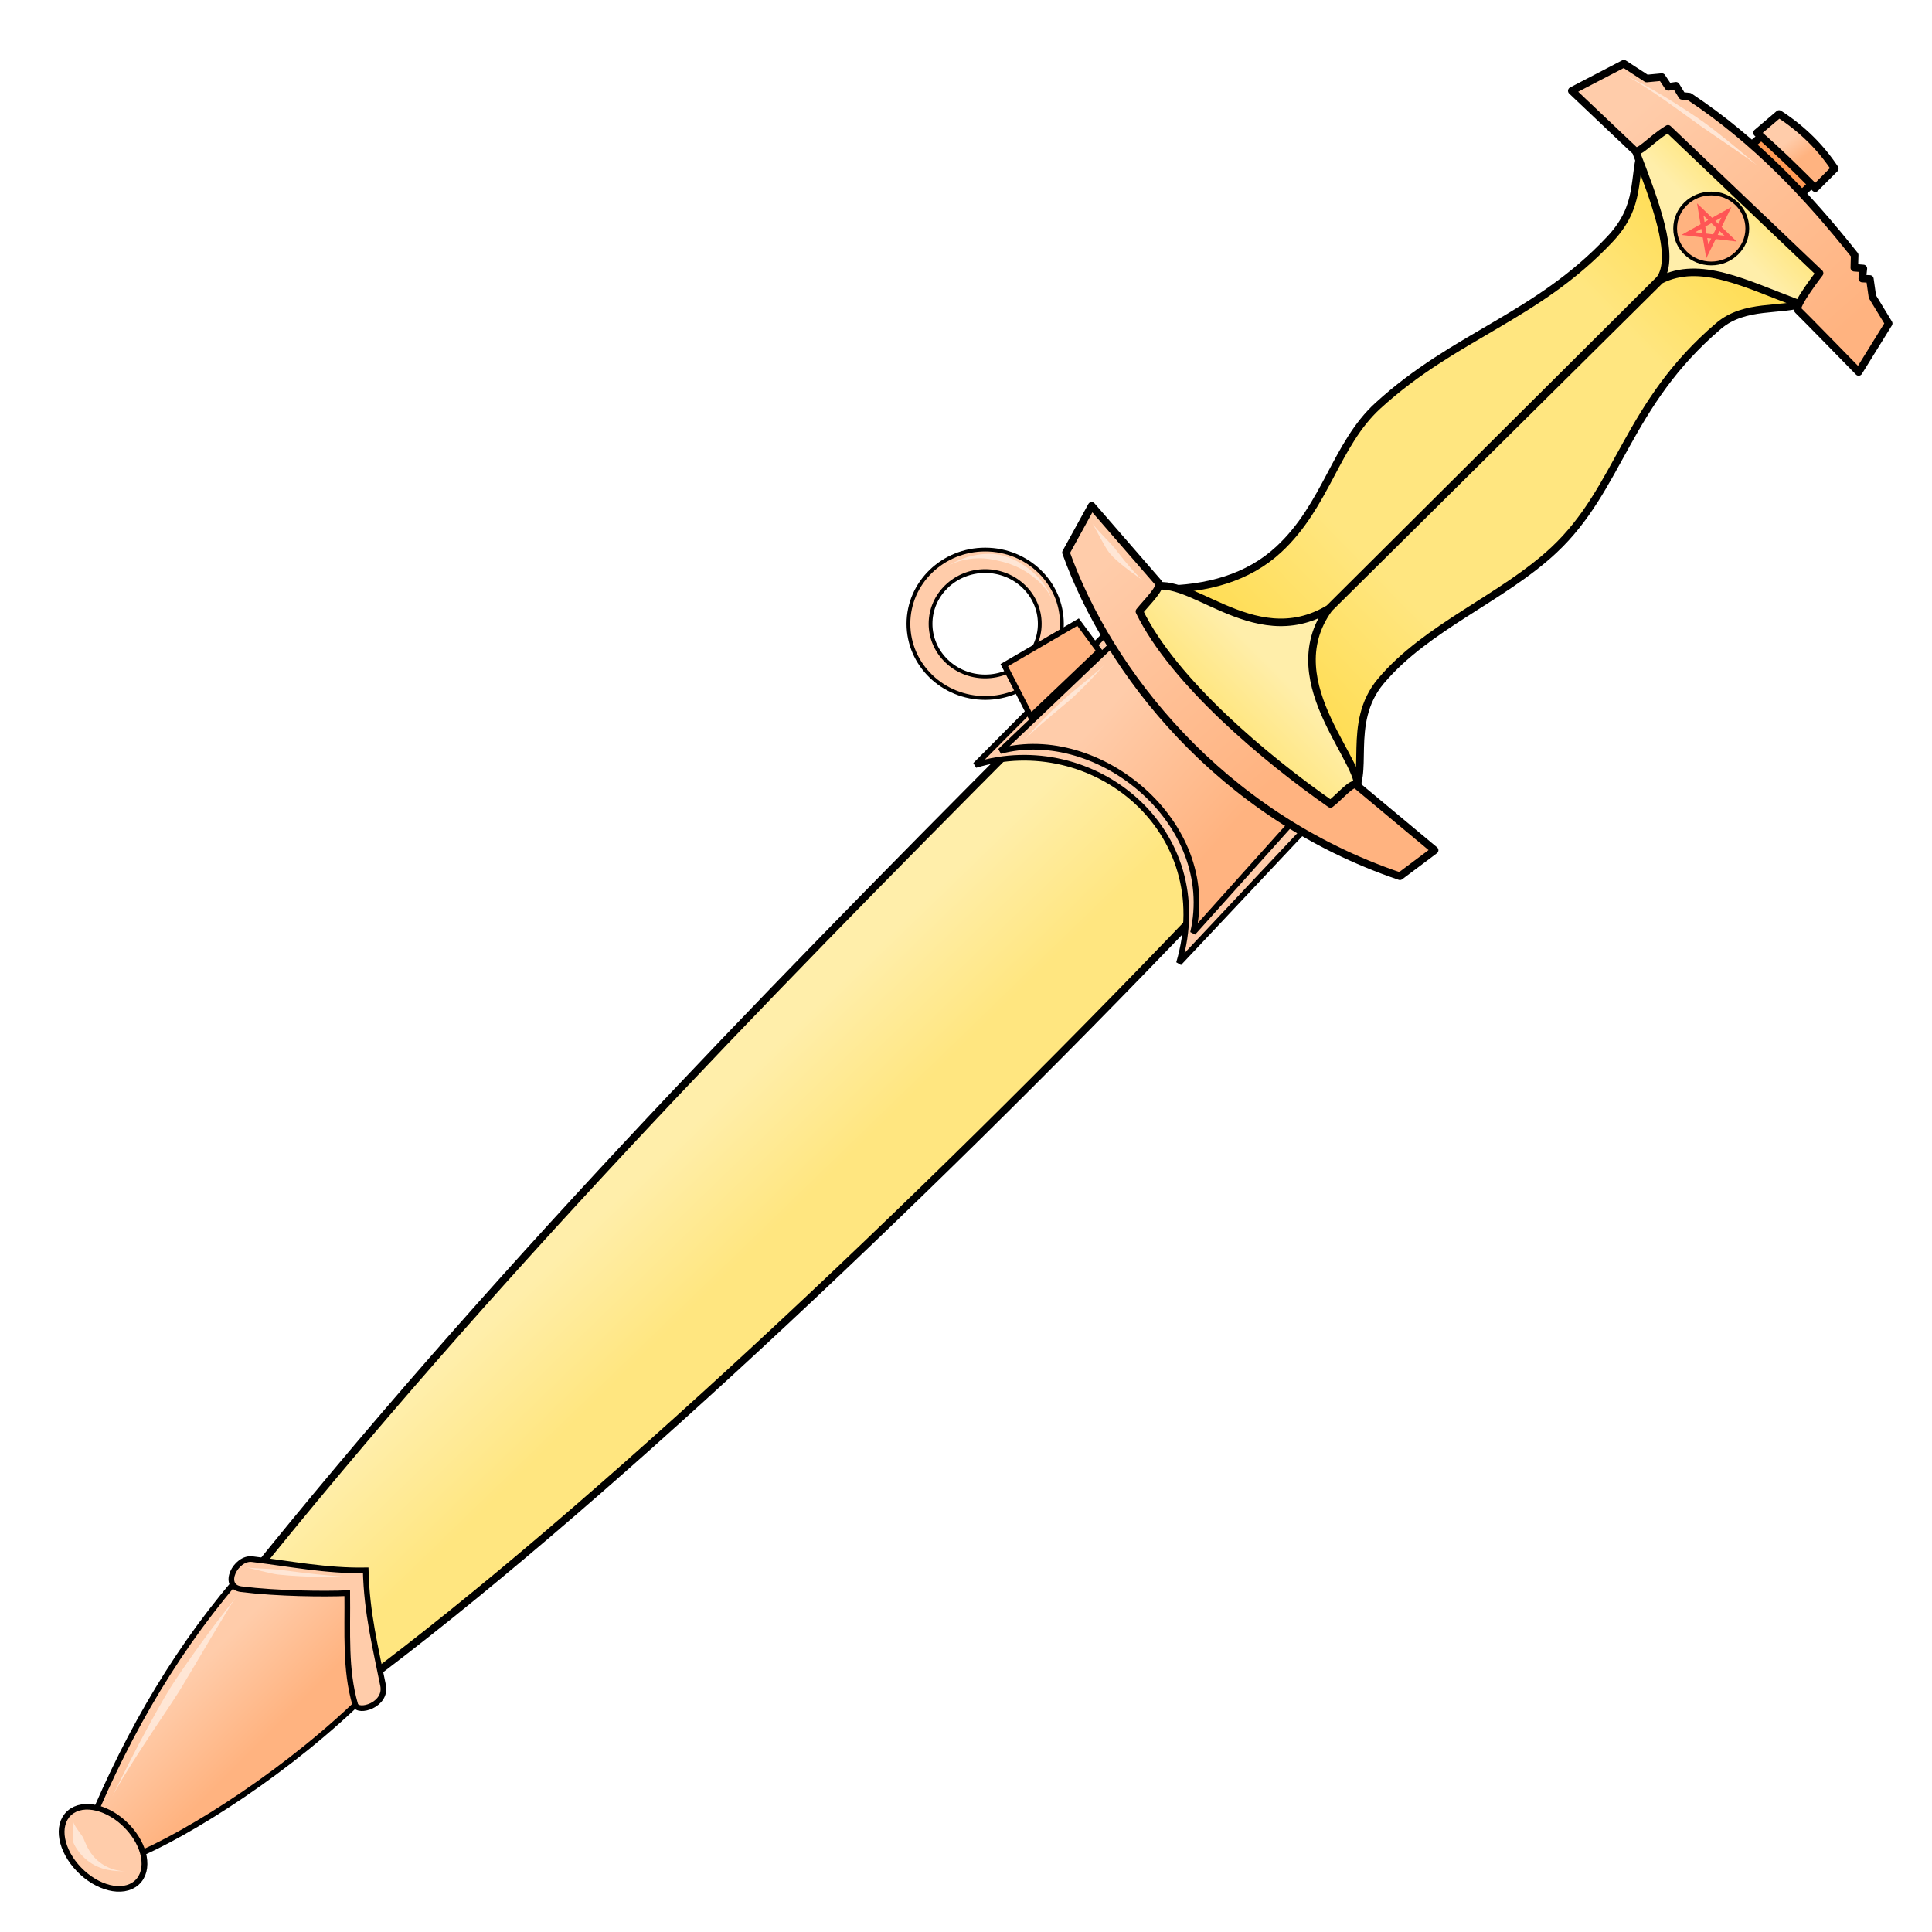
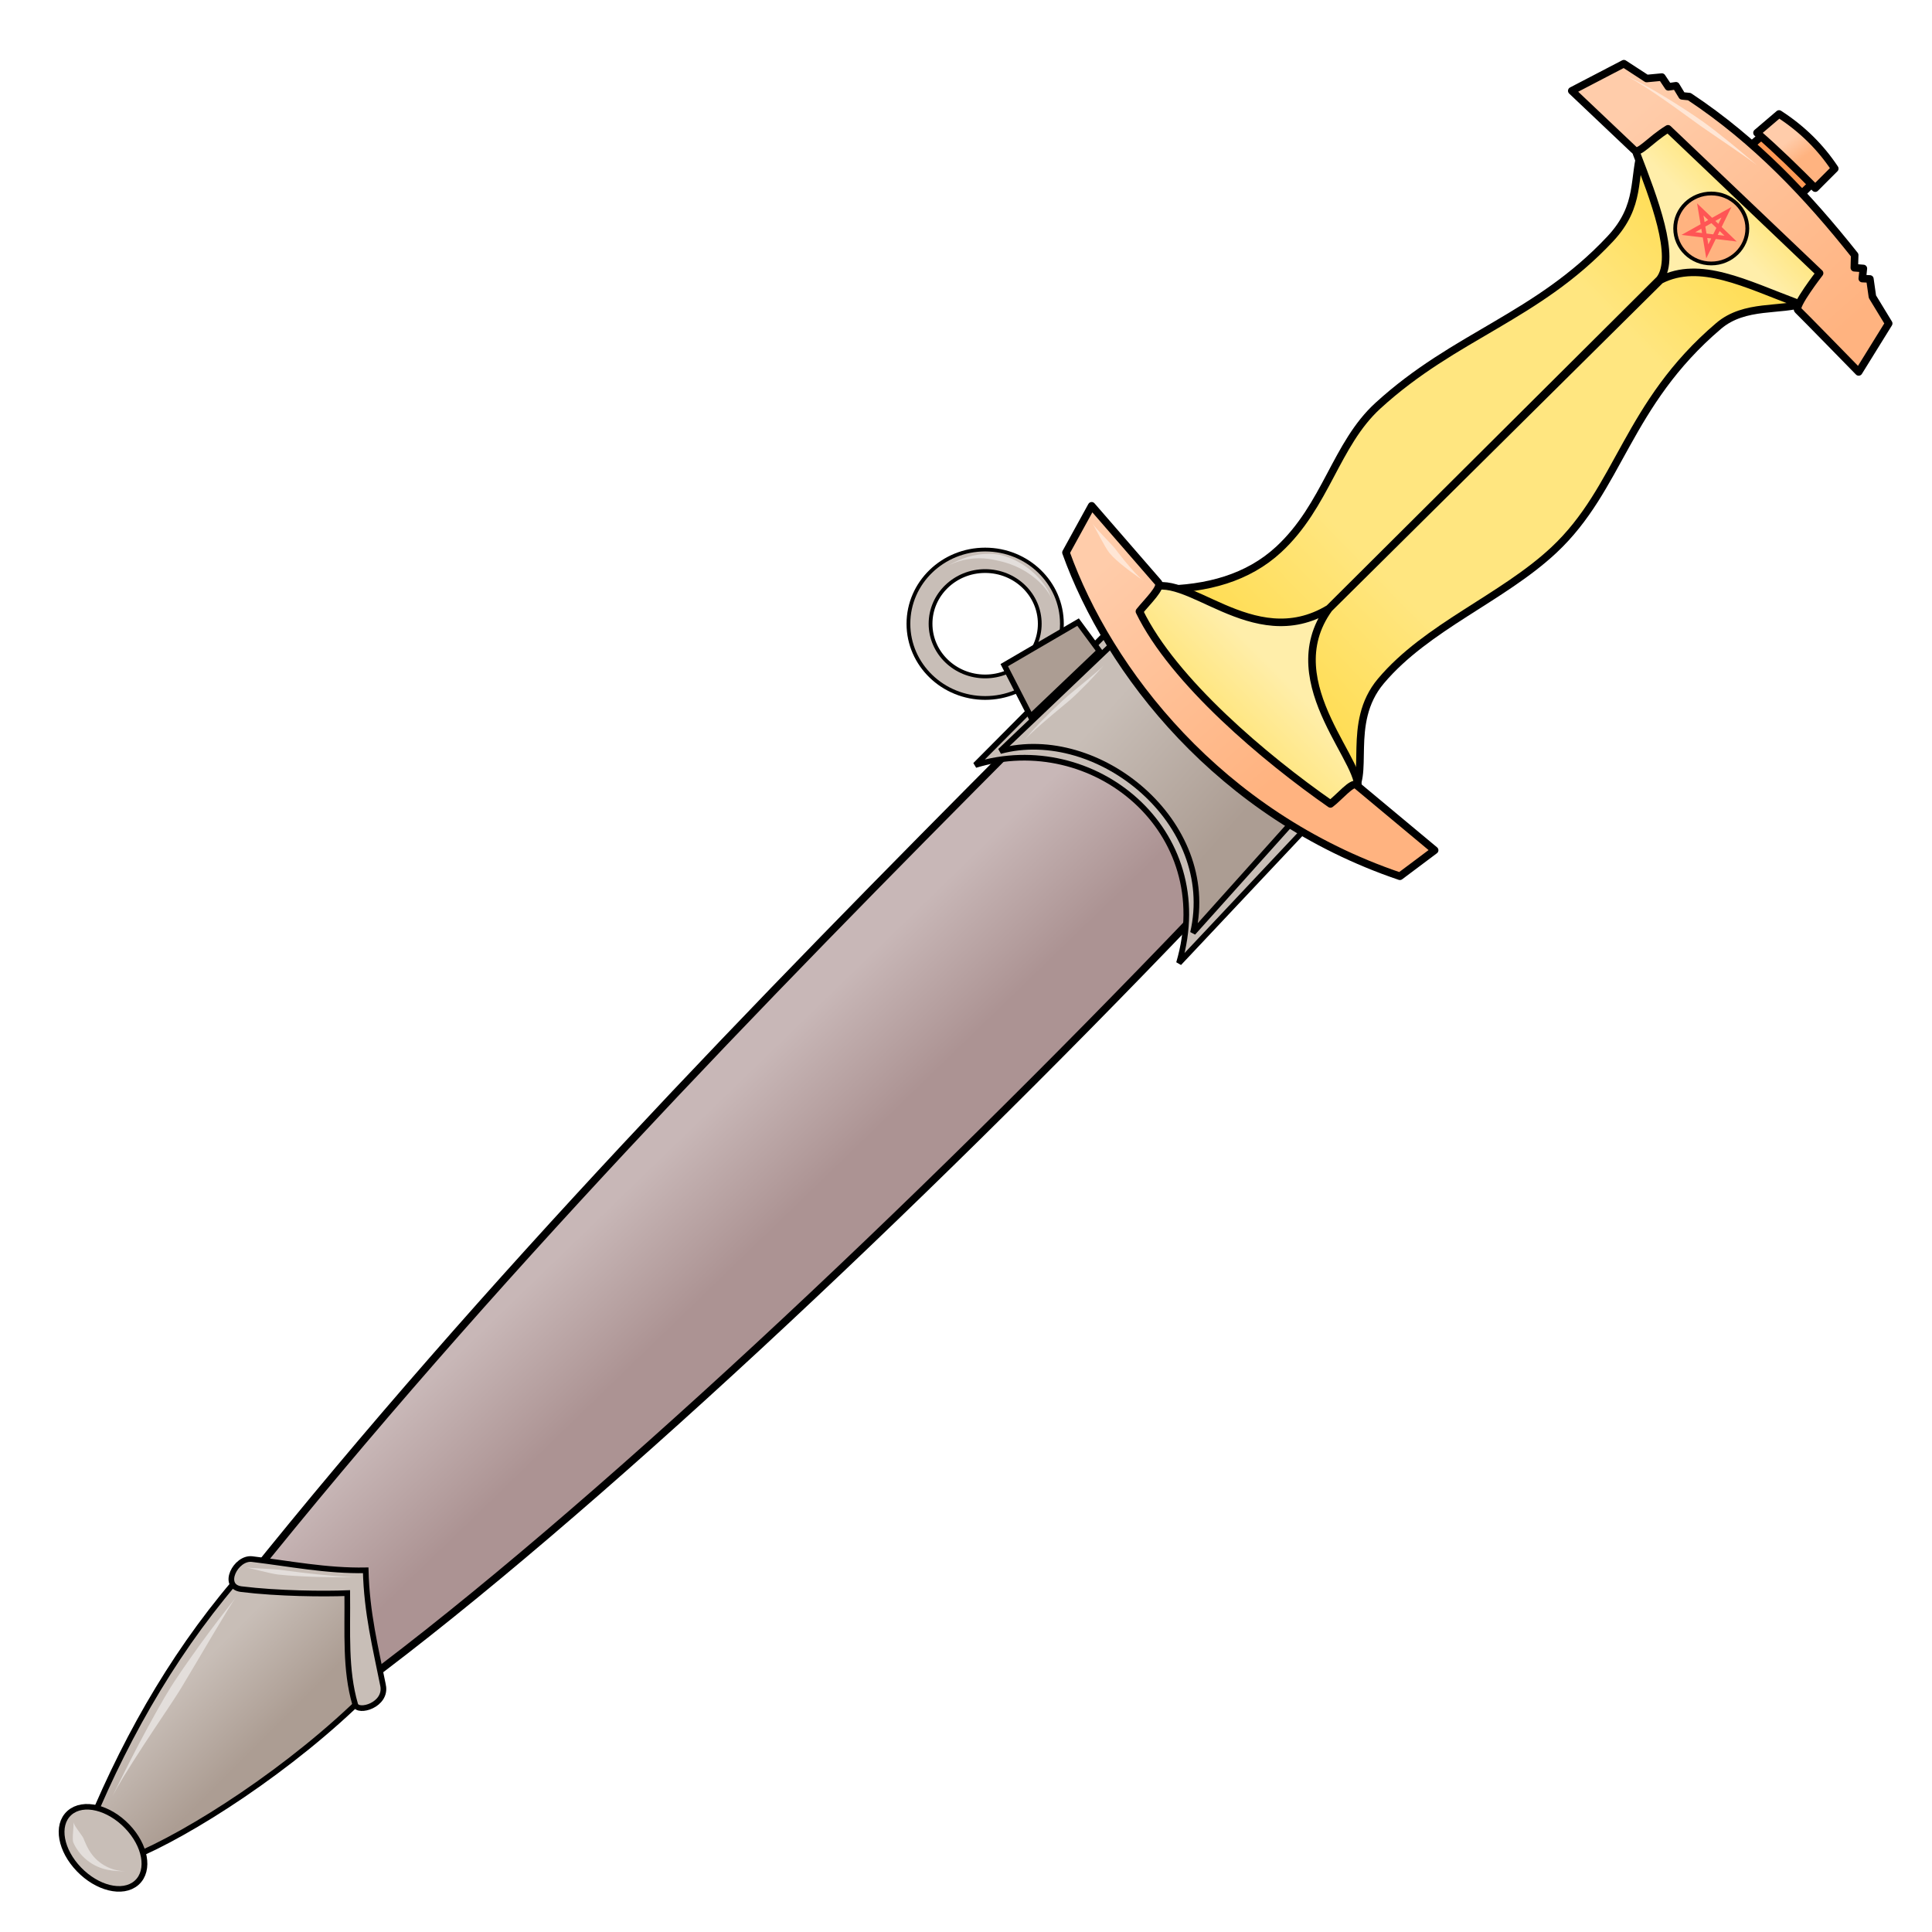
- <svg xmlns="http://www.w3.org/2000/svg" xmlns:xlink="http://www.w3.org/1999/xlink" cursor="default" viewBox="0 0 256 256">
+ <svg xmlns="http://www.w3.org/2000/svg" xmlns:xlink="http://www.w3.org/1999/xlink" cursor="default" version="1.1" viewBox="0 0 256 256">
  <defs>
+     <linearGradient id="linearGradient930">
+       <stop stop-color="#c8beb7" offset="0" />
+       <stop stop-color="#ac9d93" offset="1" />
+     </linearGradient>
    <linearGradient id="linearGradient1019">
-       <stop offset="0" stop-color="#fca" />
-       <stop offset="1" stop-color="#ffb380" />
+       <stop stop-color="#fca" offset="0" />
+       <stop stop-color="#ffb380" offset="1" />
    </linearGradient>
-     <linearGradient id="innoGrad5">
-       <stop offset="0" stop-color="#ffe680" />
-       <stop offset="1" stop-color="#fea" />
+     <linearGradient id="linearGradient916" x1="96" x2="112.27" y1="163.52" y2="179.52" gradientTransform="translate(-1.085,-17.356)" gradientUnits="userSpaceOnUse">
+       <stop stop-color="#ffd5d5" offset="0" />
+       <stop stop-color="#faa" offset=".164" />
+       <stop stop-color="#f55" offset=".488" />
+       <stop stop-color="#ff2a2a" offset=".527" />
+       <stop stop-color="#f55" offset=".568" />
+       <stop stop-color="#faa" offset=".793" />
+       <stop stop-color="#ffd5d5" offset="1" />
    </linearGradient>
-     <linearGradient id="innoGrad4">
-       <stop offset="0" stop-color="#fca" />
-       <stop offset="1" stop-color="#ffb380" />
+     <linearGradient id="linearGradient934" x1="169.22" x2="227.39" y1="105.49" y2="48.678" gradientTransform="translate(-1.085 -17.356)" gradientUnits="userSpaceOnUse">
+       <stop stop-color="#fd5" offset="0" />
+       <stop stop-color="#ffe680" offset=".238" />
+       <stop stop-color="#ffe680" offset=".797" />
+       <stop stop-color="#fd5" offset="1" />
    </linearGradient>
-     <linearGradient id="innoGrad2">
-       <stop offset="0" stop-color="#ffe680" />
-       <stop offset=".095" stop-color="#fea" />
-       <stop offset=".938" stop-color="#fea" />
-       <stop offset="1" stop-color="#ffe680" />
+     <linearGradient id="linearGradient946" x1="162.52" x2="232.32" y1="111.51" y2="42.957" gradientTransform="translate(-1.085 -17.356)" gradientUnits="userSpaceOnUse">
+       <stop stop-color="#ffe680" offset="0" />
+       <stop stop-color="#fea" offset=".095" />
+       <stop stop-color="#fea" offset=".938" />
+       <stop stop-color="#ffe680" offset="1" />
    </linearGradient>
-     <linearGradient id="innoGrad3">
-       <stop offset="0" stop-color="#fd5" />
-       <stop offset=".238" stop-color="#ffe680" />
-       <stop offset=".797" stop-color="#ffe680" />
-       <stop offset="1" stop-color="#fd5" />
+     <linearGradient id="linearGradient958" x1="238.5" x2="240.22" y1="35.67" y2="38.067" gradientTransform="translate(-1.085 -17.356)" gradientUnits="userSpaceOnUse">
+       <stop stop-color="#fca" offset="0" />
+       <stop stop-color="#ffb380" offset="1" />
    </linearGradient>
-     <linearGradient id="innoGrad1">
-       <stop offset="0" stop-color="#ffd5d5" />
-       <stop offset=".164" stop-color="#faa" />
-       <stop offset=".488" stop-color="#f55" />
-       <stop offset=".527" stop-color="#ff2a2a" />
-       <stop offset=".568" stop-color="#f55" />
-       <stop offset=".793" stop-color="#faa" />
-       <stop offset="1" stop-color="#ffd5d5" />
+     <linearGradient id="linearGradient985" x1="98.372" x2="110.84" y1="73.063" y2="85.144" gradientTransform="matrix(0,-1,-1,0,180.97,256.02)" gradientUnits="userSpaceOnUse">
+       <stop stop-color="#ac9393" offset="0" />
+       <stop stop-color="#c8b7b7" offset="1" />
    </linearGradient>
-     <linearGradient id="linearGradient916" x1="96" x2="112.271" y1="163.525" y2="179.525" gradientTransform="translate(-1.085 -17.356)" gradientUnits="userSpaceOnUse" xlink:href="#innoGrad1" />
-     <linearGradient id="linearGradient934" x1="169.22" x2="227.39" y1="105.492" y2="48.678" gradientTransform="translate(-1.085 -17.356)" gradientUnits="userSpaceOnUse" xlink:href="#innoGrad3" />
-     <linearGradient id="linearGradient946" x1="162.515" x2="232.315" y1="111.511" y2="42.957" gradientTransform="translate(-1.085 -17.356)" gradientUnits="userSpaceOnUse" xlink:href="#innoGrad2" />
-     <linearGradient id="linearGradient958" x1="238.499" x2="240.225" y1="35.67" y2="38.067" gradientTransform="translate(-1.085 -17.356)" gradientUnits="userSpaceOnUse" xlink:href="#innoGrad4" />
-     <linearGradient id="linearGradient985" x1="98.372" x2="110.836" y1="73.063" y2="85.144" gradientTransform="matrix(0 -1 -1 0 180.967 256.02)" gradientUnits="userSpaceOnUse" xlink:href="#innoGrad5" />
-     <linearGradient id="linearGradient1021" x1="34.708" x2="25.504" y1="233.373" y2="224.168" gradientTransform="matrix(0 -1 -1 0 260.348 254.787)" gradientUnits="userSpaceOnUse" xlink:href="#linearGradient1019" />
-     <linearGradient id="linearGradient1029" x1="159.734" x2="144.585" y1="114.675" y2="97.608" gradientTransform="matrix(0 -1 -1 0 260.348 254.787)" gradientUnits="userSpaceOnUse" xlink:href="#linearGradient1019" />
-     <linearGradient id="linearGradient1037" x1="148.738" x2="172.9" y1="90.994" y2="118.416" gradientTransform="translate(-1.085 -17.356)" gradientUnits="userSpaceOnUse" xlink:href="#linearGradient1019" />
-     <linearGradient id="linearGradient1045" x1="220.264" x2="246.918" y1="30.015" y2="59.738" gradientTransform="translate(-1.085 -17.356)" gradientUnits="userSpaceOnUse" xlink:href="#linearGradient1019" />
+     <linearGradient id="linearGradient1021" x1="34.708" x2="25.504" y1="233.37" y2="224.17" gradientTransform="matrix(0,-1,-1,0,260.35,254.79)" gradientUnits="userSpaceOnUse" xlink:href="#linearGradient930" />
+     <linearGradient id="linearGradient1029" x1="159.73" x2="144.58" y1="114.68" y2="97.608" gradientTransform="matrix(0,-1,-1,0,260.35,254.79)" gradientUnits="userSpaceOnUse" xlink:href="#linearGradient930" />
+     <linearGradient id="linearGradient1037" x1="148.74" x2="172.9" y1="90.994" y2="118.42" gradientTransform="translate(-1.085 -17.356)" gradientUnits="userSpaceOnUse" xlink:href="#linearGradient1019" />
+     <linearGradient id="linearGradient1045" x1="220.26" x2="246.92" y1="30.015" y2="59.738" gradientTransform="translate(-1.085 -17.356)" gradientUnits="userSpaceOnUse" xlink:href="#linearGradient1019" />
  </defs>
-   <path fill="#fca" stroke="#000" stroke-linecap="round" stroke-linejoin="round" d="M130.54 73.068a9.918 9.583 0 0 0-9.918 9.582 9.918 9.583 0 0 0 9.918 9.584 9.918 9.583 0 0 0 9.918-9.584 9.918 9.583 0 0 0-9.918-9.582zm0 2.35a7.485 7.232 0 0 1 7.484 7.232 7.485 7.232 0 0 1-7.484 7.233 7.485 7.232 0 0 1-7.487-7.233 7.485 7.232 0 0 1 7.487-7.232z" paint-order="stroke fill markers" />
-   <path fill="url(#linearGradient916)" fill-rule="evenodd" stroke="#000" stroke-width=".5" d="M151.363 87.347c-39.084 38.911-77.922 77.897-112.179 119.465-4.62 5.606-11.081 18.7-12.656 23.778 5.922-2.089 22.652-10.885 26.655-14.19 41.586-34.336 79.706-72.557 117.93-110.644z" />
-   <path fill="url(#linearGradient985)" fill-rule="evenodd" stroke="#000" d="M158.323 121.376c-37.056 38.748-80.448 79.448-110.373 101.695l-15.322-13.424c32.149-40.116 67.684-76.61 102.78-111.864 21.545-3.725 27.377 5.645 22.915 23.593z" />
-   <path fill="#fca" fill-rule="evenodd" stroke="#000" stroke-width=".75" d="M156.22 127.613c5.198-17.62-11.431-30.998-26.982-26.237l21.288-21.424c8.782 11.16 17.506 18.694 26.237 25.83z" />
-   <path fill="url(#linearGradient1029)" fill-rule="evenodd" stroke="#000" stroke-width=".75" d="M158.082 123.588c3.376-14.594-12.556-27.542-25.548-24.071l17.767-16.928c7.785 9.892 15.805 17.097 23.544 23.423z" />
-   <path fill="#ffb380" fill-rule="evenodd" stroke="#000" stroke-width=".75" d="M136.571 94.944l-3.5-6.808 9.78-5.705 2.829 3.836z" />
-   <path fill="url(#linearGradient1021)" fill-rule="evenodd" stroke="#000" stroke-width=".75" d="M48.65 224.38c-9.942 9.923-23.535 18.627-31.256 21.765l-5.465-4.41c5.217-12.547 11.915-23.983 20.71-33.846l14.286 1.438z" />
-   <path fill="#fca" fill-rule="evenodd" stroke="#000" stroke-width=".75" d="M50.76 223.325c.522 2.616-3.344 3.73-3.692 2.541-1.356-4.635-.996-9.54-1.054-14.765-2.994.125-9.213.077-14.047-.527-2.697-.338-.736-4.241 1.439-3.98 4.982.6 9.838 1.583 15.053 1.487.13 5.626 1.322 10.345 2.3 15.244z" />
-   <ellipse cx="-191.982" cy="160.139" fill="#fca" stroke="#000" stroke-linecap="round" stroke-linejoin="round" stroke-width="1.501" paint-order="stroke fill markers" rx="6.047" ry="3.904" transform="matrix(-.69371 -.72025 -.74639 .66551 0 0)" />
-   <path fill="#ffe6d5" d="M9.732 241.426c.077.53-.215 2.232-.016 2.71.272.652.87 1.602 1.84 2.372 1.767 1.406 3.666 1.438 5.079 1.438-1.466 0-3.214-.644-4.388-2.138-.65-.827-.963-1.68-1.193-2.23-.168-.402-1.245-1.622-1.322-2.152zM14.91 237.975c.67-1.295 2.108-3.644 4.032-6.598 1.833-2.814 3.817-5.718 4.724-7.16l.377-.611c1.068-1.751 2.762-4.655 4.176-7.03 1.538-2.585 2.574-4.287 3.038-4.92-.48.655-1.781 2.246-3.525 4.595-1.707 2.3-3.541 4.897-4.72 6.705-.143.22-.274.422-.389.605-.924 1.472-2.611 4.473-4.211 7.504-1.573 2.979-2.875 5.696-3.503 6.91zM32.55 207.677c.76.14 3.322.843 4.264.953a50.02 50.02 0 0 0 2.884.222c3.614.192 5.548.115 7.57.12-1.542-.005-4.429-.244-7.526-.625-1.203-.147-2.228-.29-2.852-.363-.936-.11-3.58-.167-4.34-.307zM146.294 88.124c-.793.863-3.843 3.254-4.85 4.132-.188.164-.433.384-.709.64a73.099 73.099 0 0 0-2.898 2.824c-1.095 1.137-1.644 1.808-2.166 2.422.822-.967 3.732-3.425 5.433-4.823.293-.24.54-.447.731-.613.492-.429 1.48-1.385 2.368-2.303.897-.93 1.695-1.848 2.091-2.28zM125.386 75.077c1.288-.721 3.089-1.22 5.006-1.085.904.063 1.61.245 2.043.345.539.124 1.254.313 2.089.675a11.02 11.02 0 0 1 3.184 2.098c1.086 1.034 1.555 1.936 1.7 2.425-.146-.49-.481-1.44-1.482-2.63a10.68 10.68 0 0 0-3.103-2.51 9.083 9.083 0 0 0-2.207-.846c-.47-.109-1.264-.206-2.225-.14-2.101.144-3.687.93-5.005 1.668z" />
-   <path fill="url(#linearGradient934)" fill-rule="evenodd" stroke="#000" d="M153.83 78.102c6.14-.051 11.526-1.53 15.594-5.288 6.308-5.828 7.565-13.942 13.152-19.051 10.26-9.383 21.043-11.714 30.78-22.102 4.198-4.48 2.934-8.087 4.271-12.203l21.56 20.678c-3.183 1.145-7.976.087-11.458 3.05-12.219 10.401-13.076 21.508-21.83 29.695-6.834 6.39-16.841 10.148-22.916 17.356-4.762 5.65-1.188 12.885-4.136 15.051z" />
-   <path fill="url(#linearGradient946)" fill-rule="evenodd" stroke="#000" d="M151.994 78.132c4.943-3.031 13.9 8.686 24.105 2.504l43.817-43.625c2.251-2.918-.78-10.733-3.068-16.683-.538-1.398 3.443-2.946 5.177-4.41l21.286 21.38c-1.598 1.055-2.927 3.707-5.082 2.9-6.967-2.607-12.959-5.773-18.217-3.091l-43.913 43.529c-7.288 10.028 5.6 21.173 3.644 24.449l-4.866 4.722-26.295-26.87z" />
-   <path fill="#f95" fill-rule="evenodd" stroke="#000" d="M231.565 19.657l2.637-2.301 6.568 6.328-2.397 2.349z" />
-   <path fill="url(#linearGradient1045)" fill-rule="evenodd" stroke="#000" stroke-linejoin="round" d="M208.267 12.034l8.245 7.814c.607.72 2.026-1.262 4.507-2.78l20.086 19.128s-3.407 4.387-2.876 4.89c.514.474 8.054 8.197 8.054 8.197l3.979-6.424-2.158-3.547-.335-2.35-1.007-.047.144-1.342-1.199-.096.048-1.678c-6.236-7.852-13.129-15.18-21.908-20.998l-.959-.096-.815-1.342-1.006.144-.863-1.294-2.014.191-3.02-1.965z" />
-   <path fill="url(#linearGradient1037)" fill-rule="evenodd" stroke="#000" stroke-linejoin="round" d="M141.246 73.213l3.405-6.192 8.821 10.163c.588.607-1.476 2.557-2.493 3.835 4.491 9.265 16.71 19.508 25.312 25.504 1.107-.81 2.924-3.028 3.452-2.493l10.355 8.63-4.602 3.45c-23.957-8.113-38.626-27.212-44.25-42.897z" />
-   <path fill="url(#linearGradient958)" fill-rule="evenodd" stroke="#000" stroke-linejoin="round" d="M232.812 17.595c2.725 2.369 5.246 4.84 7.718 7.335l2.589-2.589c-1.844-2.783-4.26-5.222-7.383-7.239z" />
-   <ellipse cx="226.747" cy="30.275" fill="#ffb380" stroke="#000" stroke-linecap="round" stroke-linejoin="round" paint-order="stroke fill markers" rx="4.53" ry="4.386" />
-   <path fill="none" stroke="#f55" stroke-linecap="round" stroke-width=".573" d="M223.717 30.948l5.045-2.823-2.54 5.182-.93-5.557 4.022 3.868z" />
-   <path fill="#ffe6d5" d="M144.746 69.356c.436.678 1.655 3.174 2.263 3.914.112.136.266.306.45.496 1.096 1.126 3.328 2.69 4.066 3.183-.738-.492-2.477-2.539-3.392-3.76a15.785 15.785 0 0 0-.398-.516c-.59-.719-2.553-2.64-2.99-3.317zM215.116 9.875c.759.343 2.072 1.095 4.099 2.46 1.775 1.194 3.52 2.463 4.95 3.506.46.335.854.622 1.166.844.655.466 2.476 1.697 3.761 2.577 1.838 1.26 3.226 2.232 3.722 2.631-.515-.415-1.826-1.573-3.497-2.932-1.38-1.123-2.775-2.209-3.61-2.803a56.296 56.296 0 0 0-1.19-.82 100.26 100.26 0 0 0-5.153-3.243c-2.198-1.283-3.407-1.84-4.248-2.22z" />
+   <path d="m130.54 73.068a9.918 9.583 0 0 0-9.918 9.582 9.918 9.583 0 0 0 9.918 9.584 9.918 9.583 0 0 0 9.918-9.584 9.918 9.583 0 0 0-9.918-9.582zm0 2.35a7.485 7.232 0 0 1 7.484 7.232 7.485 7.232 0 0 1-7.484 7.233 7.485 7.232 0 0 1-7.487-7.233 7.485 7.232 0 0 1 7.487-7.232z" fill="#c8beb7" stroke="#000" stroke-linecap="round" stroke-linejoin="round" paint-order="stroke fill markers" />
+   <g fill-rule="evenodd" stroke="#000">
+     <path d="m151.36 87.347c-39.084 38.911-77.922 77.897-112.18 119.46-4.62 5.606-11.081 18.7-12.656 23.778 5.922-2.089 22.652-10.885 26.655-14.19 41.586-34.336 79.706-72.557 117.93-110.64z" fill="url(#linearGradient916)" stroke-width=".5" />
+     <path d="m158.32 121.38c-37.056 38.748-80.448 79.448-110.37 101.7l-15.322-13.424c32.149-40.116 67.684-76.61 102.78-111.86 21.545-3.725 27.377 5.645 22.915 23.593z" fill="url(#linearGradient985)" />
+     <g stroke-width=".75">
+       <path d="m156.22 127.61c5.198-17.62-11.431-30.998-26.982-26.237l21.288-21.424c8.782 11.16 17.506 18.694 26.237 25.83z" fill="#c8beb7" />
+       <path d="m158.08 123.59c3.376-14.594-12.556-27.542-25.548-24.071l17.767-16.928c7.785 9.892 15.805 17.097 23.544 23.423z" fill="url(#linearGradient1029)" />
+       <path d="m136.57 94.944-3.5-6.808 9.78-5.705 2.829 3.836z" fill="#ac9d93" />
+       <path d="m48.65 224.38c-9.942 9.923-23.535 18.627-31.256 21.765l-5.465-4.41c5.217-12.547 11.915-23.983 20.71-33.846l14.286 1.438z" fill="url(#linearGradient1021)" />
+       <path d="m50.76 223.32c0.522 2.616-3.344 3.73-3.692 2.541-1.356-4.635-0.996-9.54-1.054-14.765-2.994 0.125-9.213 0.077-14.047-0.527-2.697-0.338-0.736-4.241 1.439-3.98 4.982 0.6 9.838 1.583 15.053 1.487 0.13 5.626 1.322 10.345 2.3 15.244z" fill="#c8beb7" />
+     </g>
+   </g>
+   <ellipse transform="matrix(-.69371 -.72025 -.74639 .66551 0 0)" cx="-191.98" cy="160.14" rx="6.047" ry="3.904" fill="#c8beb7" stroke="#000" stroke-linecap="round" stroke-linejoin="round" stroke-width="1.501" paint-order="stroke fill markers" />
+   <path d="M9.732 241.426c.077.53-.215 2.232-.016 2.71.272.652.87 1.602 1.84 2.372 1.767 1.406 3.666 1.438 5.079 1.438-1.466 0-3.214-.644-4.388-2.138-.65-.827-.963-1.68-1.193-2.23-.168-.402-1.245-1.622-1.322-2.152zM14.91 237.975c.67-1.295 2.108-3.644 4.032-6.598 1.833-2.814 3.817-5.718 4.724-7.16l.377-.611c1.068-1.751 2.762-4.655 4.176-7.03 1.538-2.585 2.574-4.287 3.038-4.92-.48.655-1.781 2.246-3.525 4.595-1.707 2.3-3.541 4.897-4.72 6.705-.143.22-.274.422-.389.605-.924 1.472-2.611 4.473-4.211 7.504-1.573 2.979-2.875 5.696-3.503 6.91zM32.55 207.677c.76.14 3.322.843 4.264.953a50.02 50.02 0 0 0 2.884.222c3.614.192 5.548.115 7.57.12-1.542-.005-4.429-.244-7.526-.625-1.203-.147-2.228-.29-2.852-.363-.936-.11-3.58-.167-4.34-.307zM146.294 88.124c-.793.863-3.843 3.254-4.85 4.132-.188.164-.433.384-.709.64a73.099 73.099 0 0 0-2.898 2.824c-1.095 1.137-1.644 1.808-2.166 2.422.822-.967 3.732-3.425 5.433-4.823.293-.24.54-.447.731-.613.492-.429 1.48-1.385 2.368-2.303.897-.93 1.695-1.848 2.091-2.28zM125.386 75.077c1.288-.721 3.089-1.22 5.006-1.085.904.063 1.61.245 2.043.345.539.124 1.254.313 2.089.675a11.02 11.02 0 0 1 3.184 2.098c1.086 1.034 1.555 1.936 1.7 2.425-.146-.49-.481-1.44-1.482-2.63a10.68 10.68 0 0 0-3.103-2.51 9.083 9.083 0 0 0-2.207-.846c-.47-.109-1.264-.206-2.225-.14-2.101.144-3.687.93-5.005 1.668z" fill="#e3dedb" />
+   <g fill-rule="evenodd" stroke="#000">
+     <path d="M153.83 78.102c6.14-.051 11.526-1.53 15.594-5.288 6.308-5.828 7.565-13.942 13.152-19.051 10.26-9.383 21.043-11.714 30.78-22.102 4.198-4.48 2.934-8.087 4.271-12.203l21.56 20.678c-3.183 1.145-7.976.087-11.458 3.05-12.219 10.401-13.076 21.508-21.83 29.695-6.834 6.39-16.841 10.148-22.916 17.356-4.762 5.65-1.188 12.885-4.136 15.051z" fill="url(#linearGradient934)" />
+     <path d="M151.994 78.132c4.943-3.031 13.9 8.686 24.105 2.504l43.817-43.625c2.251-2.918-.78-10.733-3.068-16.683-.538-1.398 3.443-2.946 5.177-4.41l21.286 21.38c-1.598 1.055-2.927 3.707-5.082 2.9-6.967-2.607-12.959-5.773-18.217-3.091l-43.913 43.529c-7.288 10.028 5.6 21.173 3.644 24.449l-4.866 4.722-26.295-26.87z" fill="url(#linearGradient946)" />
+     <path d="m231.56 19.657 2.637-2.301 6.568 6.328-2.397 2.349z" fill="#f95" />
+     <g stroke-linejoin="round">
+       <path d="M208.267 12.034l8.245 7.814c.607.72 2.026-1.262 4.507-2.78l20.086 19.128s-3.407 4.387-2.876 4.89c.514.474 8.054 8.197 8.054 8.197l3.979-6.424-2.158-3.547-.335-2.35-1.007-.047.144-1.342-1.199-.096.048-1.678c-6.236-7.852-13.129-15.18-21.908-20.998l-.959-.096-.815-1.342-1.006.144-.863-1.294-2.014.191-3.02-1.965z" fill="url(#linearGradient1045)" />
+       <path d="M141.246 73.213l3.405-6.192 8.821 10.163c.588.607-1.476 2.557-2.493 3.835 4.491 9.265 16.71 19.508 25.312 25.504 1.107-.81 2.924-3.028 3.452-2.493l10.355 8.63-4.602 3.45c-23.957-8.113-38.626-27.212-44.25-42.897z" fill="url(#linearGradient1037)" />
+       <path d="m232.81 17.595c2.725 2.369 5.246 4.84 7.718 7.335l2.589-2.589c-1.844-2.783-4.26-5.222-7.383-7.239z" fill="url(#linearGradient958)" />
+     </g>
+   </g>
+   <ellipse cx="226.75" cy="30.275" rx="4.53" ry="4.386" fill="#ffb380" stroke="#000" stroke-linecap="round" stroke-linejoin="round" paint-order="stroke fill markers" />
+   <path d="m223.72 30.948 5.045-2.823-2.54 5.182-0.93-5.557 4.022 3.868z" fill="none" stroke="#f55" stroke-linecap="round" stroke-width=".573" />
+   <path d="M144.746 69.356c.436.678 1.655 3.174 2.263 3.914.112.136.266.306.45.496 1.096 1.126 3.328 2.69 4.066 3.183-.738-.492-2.477-2.539-3.392-3.76a15.785 15.785 0 0 0-.398-.516c-.59-.719-2.553-2.64-2.99-3.317zM215.116 9.875c.759.343 2.072 1.095 4.099 2.46 1.775 1.194 3.52 2.463 4.95 3.506.46.335.854.622 1.166.844.655.466 2.476 1.697 3.761 2.577 1.838 1.26 3.226 2.232 3.722 2.631-.515-.415-1.826-1.573-3.497-2.932-1.38-1.123-2.775-2.209-3.61-2.803a56.296 56.296 0 0 0-1.19-.82 100.26 100.26 0 0 0-5.153-3.243c-2.198-1.283-3.407-1.84-4.248-2.22z" fill="#ffe6d5" />
</svg>
